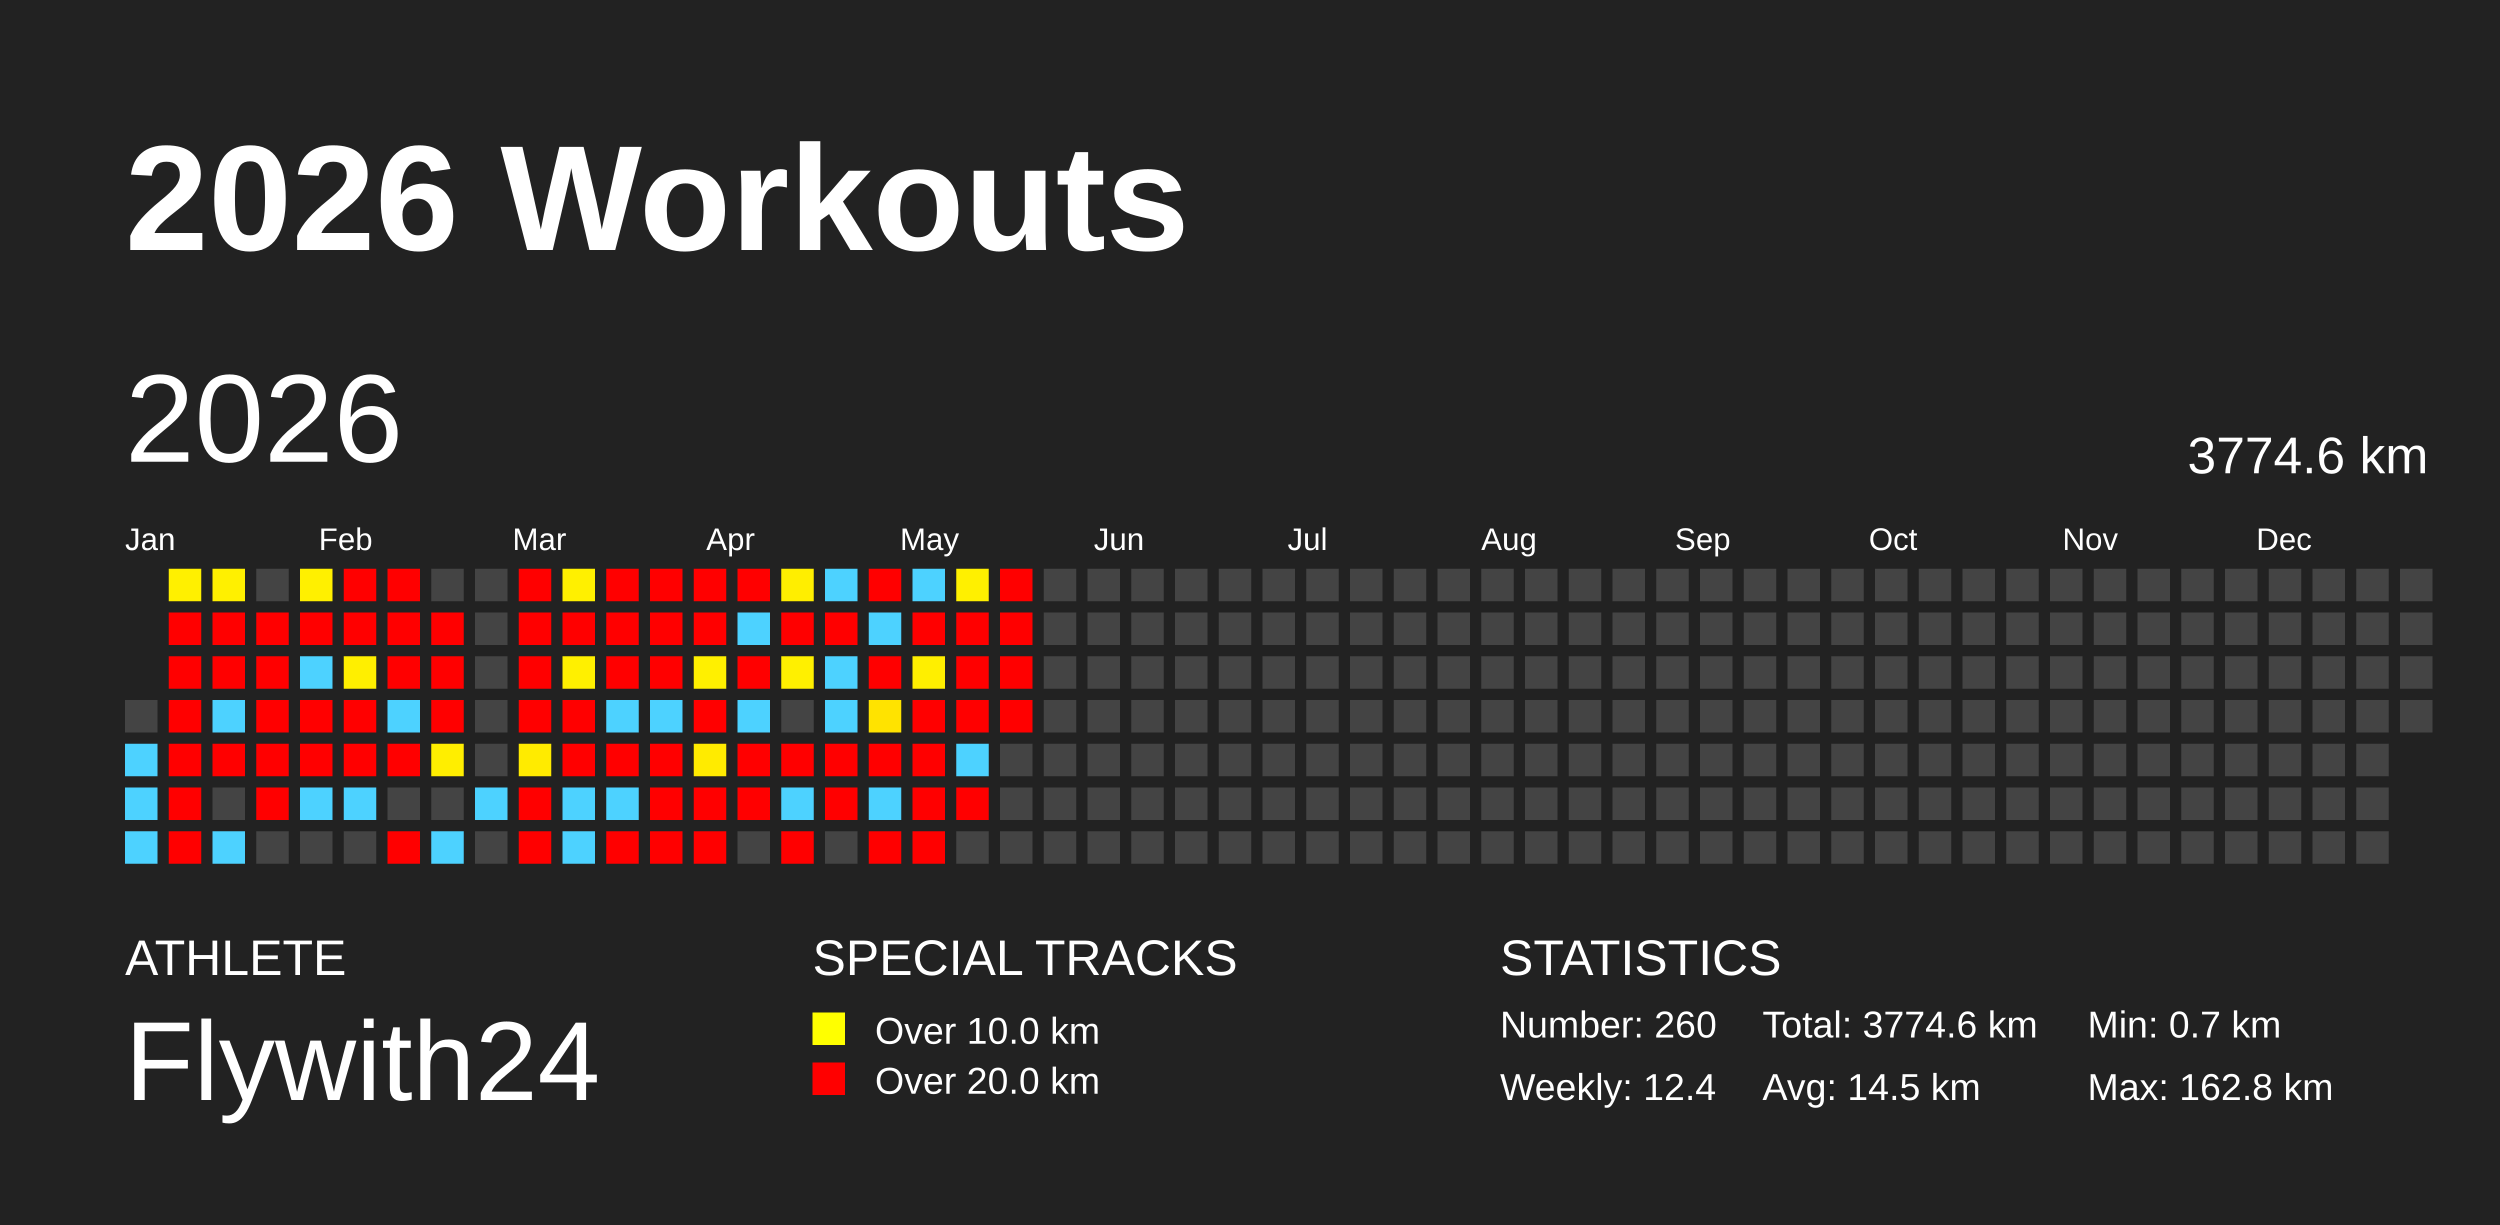
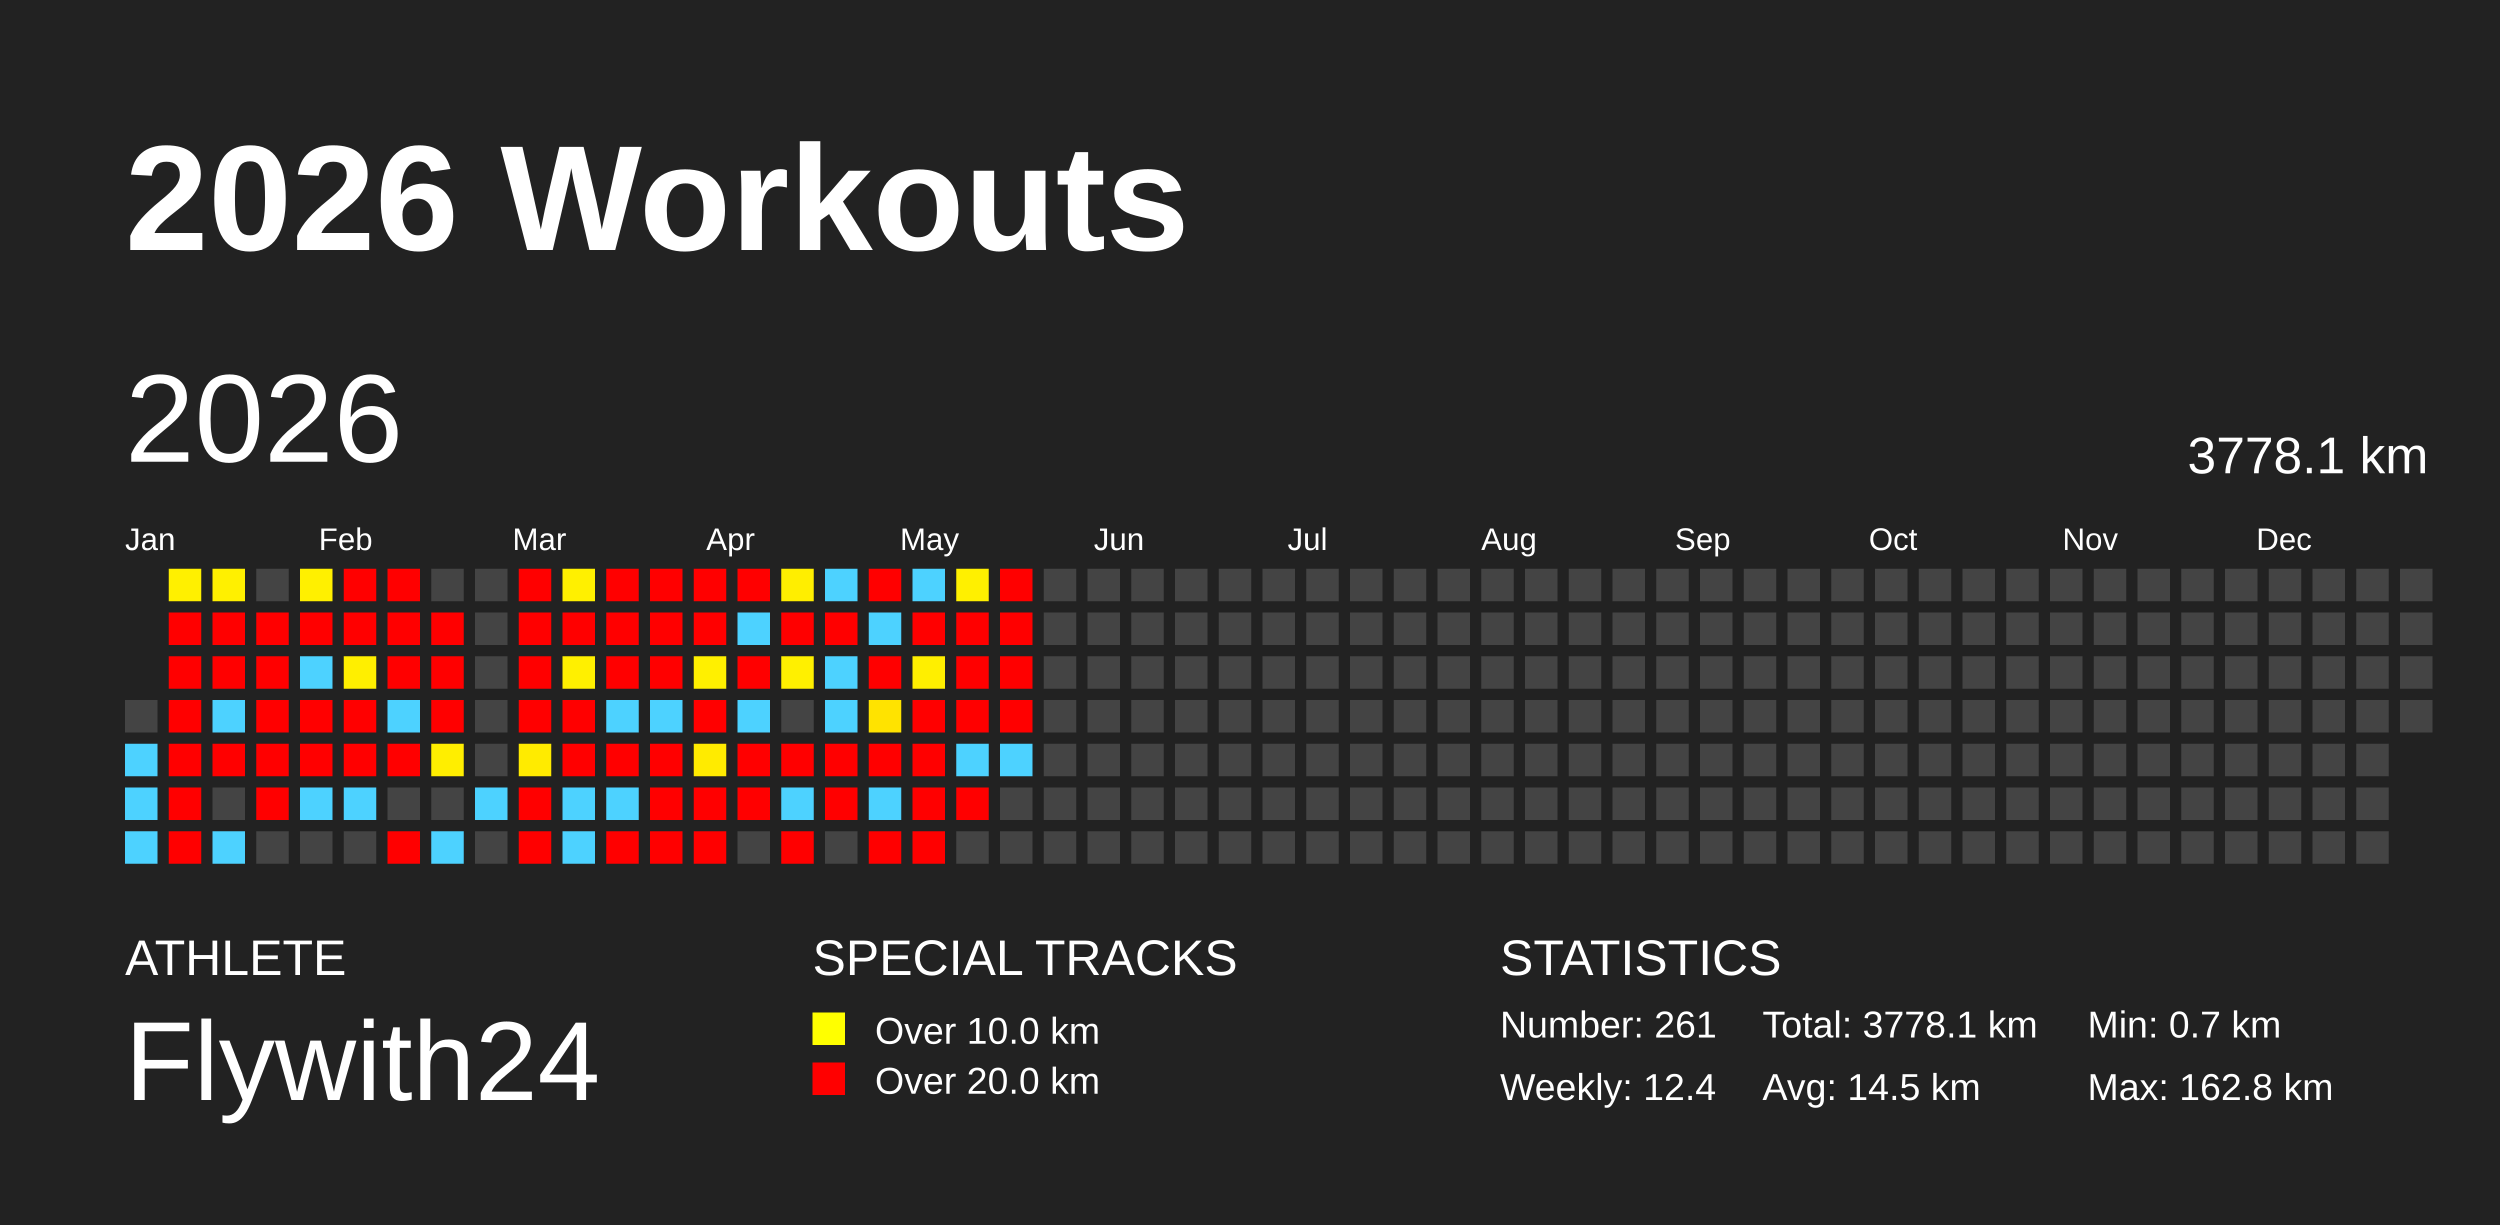
<svg xmlns="http://www.w3.org/2000/svg" baseProfile="full" height="98mm" version="1.1" viewBox="0,0,200,98" width="200mm">
  <defs />
  <rect fill="#222222" height="98" width="200" x="0" y="0" />
  <text fill="#FFFFFF" style="font-size:12px; font-family:Arial; font-weight:bold;" x="10" y="20">2026 Workouts</text>
  <text fill="#FFFFFF" style="font-size:4px; font-family:Arial" x="10" y="78">ATHLETE</text>
  <text fill="#FFFFFF" style="font-size:9px; font-family:Arial" x="10" y="88">Flywith24</text>
  <text fill="#FFFFFF" style="font-size:4px; font-family:Arial" x="65" y="78">SPECIAL TRACKS</text>
  <rect fill="yellow" height="2.6" width="2.6" x="65" y="81" />
  <text fill="#FFFFFF" style="font-size:3px; font-family:Arial" x="70" y="83.5">Over 10.0 km</text>
  <rect fill="red" height="2.6" width="2.6" x="65" y="85" />
  <text fill="#FFFFFF" style="font-size:3px; font-family:Arial" x="70" y="87.5">Over 20.0 km</text>
  <text fill="#FFFFFF" style="font-size:4px; font-family:Arial" x="120" y="78">STATISTICS</text>
-   <text fill="#FFFFFF" style="font-size:3px; font-family:Arial" x="120" y="83">Number: 260</text>
+   <text fill="#FFFFFF" style="font-size:3px; font-family:Arial" x="120" y="83">Number: 261</text>
  <text fill="#FFFFFF" style="font-size:3px; font-family:Arial" x="120" y="88">Weekly: 12.4</text>
-   <text fill="#FFFFFF" style="font-size:3px; font-family:Arial" x="141" y="83">Total: 3774.6 km</text>
+   <text fill="#FFFFFF" style="font-size:3px; font-family:Arial" x="141" y="83">Total: 3778.1 km</text>
  <text fill="#FFFFFF" style="font-size:3px; font-family:Arial" x="141" y="88">Avg: 14.5 km</text>
  <text fill="#FFFFFF" style="font-size:3px; font-family:Arial" x="167" y="83">Min: 0.7 km</text>
  <text fill="#FFFFFF" style="font-size:3px; font-family:Arial" x="167" y="88">Max: 162.8 km</text>
  <text dominant-baseline="hanging" fill="#FFFFFF" style="font-size:10.0px; font-family:Arial;" x="10" y="30">2026</text>
-   <text dominant-baseline="hanging" fill="#FFFFFF" style="font-size:4.125px; font-family:Arial;" x="175" y="35">3774.6 km</text>
+   <text dominant-baseline="hanging" fill="#FFFFFF" style="font-size:4.125px; font-family:Arial;" x="175" y="35">3778.1 km</text>
  <text fill="#FFFFFF" style="font-size:2.5px; font-family:Arial" x="10.0" y="44">Jan</text>
  <text fill="#FFFFFF" style="font-size:2.5px; font-family:Arial" x="25.5" y="44">Feb</text>
  <text fill="#FFFFFF" style="font-size:2.5px; font-family:Arial" x="41.0" y="44">Mar</text>
  <text fill="#FFFFFF" style="font-size:2.5px; font-family:Arial" x="56.5" y="44">Apr</text>
  <text fill="#FFFFFF" style="font-size:2.5px; font-family:Arial" x="72.0" y="44">May</text>
  <text fill="#FFFFFF" style="font-size:2.5px; font-family:Arial" x="87.5" y="44">Jun</text>
  <text fill="#FFFFFF" style="font-size:2.5px; font-family:Arial" x="103.0" y="44">Jul</text>
  <text fill="#FFFFFF" style="font-size:2.5px; font-family:Arial" x="118.5" y="44">Aug</text>
  <text fill="#FFFFFF" style="font-size:2.5px; font-family:Arial" x="134.0" y="44">Sep</text>
  <text fill="#FFFFFF" style="font-size:2.5px; font-family:Arial" x="149.5" y="44">Oct</text>
  <text fill="#FFFFFF" style="font-size:2.5px; font-family:Arial" x="165.0" y="44">Nov</text>
  <text fill="#FFFFFF" style="font-size:2.5px; font-family:Arial" x="180.5" y="44">Dec</text>
  <rect fill="#444444" height="2.6" width="2.6" x="10.0" y="56.0" />
  <rect fill="#4dd2ff" height="2.6" width="2.6" x="10.0" y="59.5" />
  <rect fill="#4dd2ff" height="2.6" width="2.6" x="10.0" y="63.0" />
  <rect fill="#4dd2ff" height="2.6" width="2.6" x="10.0" y="66.5" />
  <rect fill="#fff000" height="2.6" width="2.6" x="13.5" y="45.5" />
  <rect fill="red" height="2.6" width="2.6" x="13.5" y="49.0" />
  <rect fill="red" height="2.6" width="2.6" x="13.5" y="52.5" />
  <rect fill="red" height="2.6" width="2.6" x="13.5" y="56.0" />
  <rect fill="red" height="2.6" width="2.6" x="13.5" y="59.5" />
  <rect fill="red" height="2.6" width="2.6" x="13.5" y="63.0" />
  <rect fill="red" height="2.6" width="2.6" x="13.5" y="66.5" />
  <rect fill="#fff000" height="2.6" width="2.6" x="17.0" y="45.5" />
  <rect fill="red" height="2.6" width="2.6" x="17.0" y="49.0" />
  <rect fill="red" height="2.6" width="2.6" x="17.0" y="52.5" />
  <rect fill="#4dd2ff" height="2.6" width="2.6" x="17.0" y="56.0" />
  <rect fill="red" height="2.6" width="2.6" x="17.0" y="59.5" />
  <rect fill="#444444" height="2.6" width="2.6" x="17.0" y="63.0" />
  <rect fill="#4dd2ff" height="2.6" width="2.6" x="17.0" y="66.5" />
  <rect fill="#444444" height="2.6" width="2.6" x="20.5" y="45.5" />
  <rect fill="red" height="2.6" width="2.6" x="20.5" y="49.0" />
  <rect fill="red" height="2.6" width="2.6" x="20.5" y="52.5" />
  <rect fill="red" height="2.6" width="2.6" x="20.5" y="56.0" />
  <rect fill="red" height="2.6" width="2.6" x="20.5" y="59.5" />
  <rect fill="red" height="2.6" width="2.6" x="20.5" y="63.0" />
  <rect fill="#444444" height="2.6" width="2.6" x="20.5" y="66.5" />
  <rect fill="#fff000" height="2.6" width="2.6" x="24.0" y="45.5" />
  <rect fill="red" height="2.6" width="2.6" x="24.0" y="49.0" />
  <rect fill="#4dd2ff" height="2.6" width="2.6" x="24.0" y="52.5" />
  <rect fill="red" height="2.6" width="2.6" x="24.0" y="56.0" />
  <rect fill="red" height="2.6" width="2.6" x="24.0" y="59.5" />
  <rect fill="#4dd2ff" height="2.6" width="2.6" x="24.0" y="63.0" />
  <rect fill="#444444" height="2.6" width="2.6" x="24.0" y="66.5" />
  <rect fill="red" height="2.6" width="2.6" x="27.5" y="45.5" />
  <rect fill="red" height="2.6" width="2.6" x="27.5" y="49.0" />
  <rect fill="#ffef00" height="2.6" width="2.6" x="27.5" y="52.5" />
  <rect fill="red" height="2.6" width="2.6" x="27.5" y="56.0" />
  <rect fill="red" height="2.6" width="2.6" x="27.5" y="59.5" />
  <rect fill="#4dd2ff" height="2.6" width="2.6" x="27.5" y="63.0" />
  <rect fill="#444444" height="2.6" width="2.6" x="27.5" y="66.5" />
  <rect fill="red" height="2.6" width="2.6" x="31.0" y="45.5" />
  <rect fill="red" height="2.6" width="2.6" x="31.0" y="49.0" />
  <rect fill="red" height="2.6" width="2.6" x="31.0" y="52.5" />
  <rect fill="#4dd2ff" height="2.6" width="2.6" x="31.0" y="56.0" />
  <rect fill="red" height="2.6" width="2.6" x="31.0" y="59.5" />
  <rect fill="#444444" height="2.6" width="2.6" x="31.0" y="63.0" />
  <rect fill="red" height="2.6" width="2.6" x="31.0" y="66.5" />
  <rect fill="#444444" height="2.6" width="2.6" x="34.5" y="45.5" />
  <rect fill="red" height="2.6" width="2.6" x="34.5" y="49.0" />
  <rect fill="red" height="2.6" width="2.6" x="34.5" y="52.5" />
  <rect fill="red" height="2.6" width="2.6" x="34.5" y="56.0" />
  <rect fill="#ffee00" height="2.6" width="2.6" x="34.5" y="59.5" />
  <rect fill="#444444" height="2.6" width="2.6" x="34.5" y="63.0" />
  <rect fill="#4dd2ff" height="2.6" width="2.6" x="34.5" y="66.5" />
  <rect fill="#444444" height="2.6" width="2.6" x="38.0" y="45.5" />
  <rect fill="#444444" height="2.6" width="2.6" x="38.0" y="49.0" />
  <rect fill="#444444" height="2.6" width="2.6" x="38.0" y="52.5" />
  <rect fill="#444444" height="2.6" width="2.6" x="38.0" y="56.0" />
  <rect fill="#444444" height="2.6" width="2.6" x="38.0" y="59.5" />
  <rect fill="#4dd2ff" height="2.6" width="2.6" x="38.0" y="63.0" />
  <rect fill="#444444" height="2.6" width="2.6" x="38.0" y="66.5" />
  <rect fill="red" height="2.6" width="2.6" x="41.5" y="45.5" />
  <rect fill="red" height="2.6" width="2.6" x="41.5" y="49.0" />
  <rect fill="red" height="2.6" width="2.6" x="41.5" y="52.5" />
  <rect fill="red" height="2.6" width="2.6" x="41.5" y="56.0" />
  <rect fill="#ffeb00" height="2.6" width="2.6" x="41.5" y="59.5" />
  <rect fill="red" height="2.6" width="2.6" x="41.5" y="63.0" />
  <rect fill="red" height="2.6" width="2.6" x="41.5" y="66.5" />
  <rect fill="#fff000" height="2.6" width="2.6" x="45.0" y="45.5" />
  <rect fill="red" height="2.6" width="2.6" x="45.0" y="49.0" />
  <rect fill="#fff000" height="2.6" width="2.6" x="45.0" y="52.5" />
  <rect fill="red" height="2.6" width="2.6" x="45.0" y="56.0" />
  <rect fill="red" height="2.6" width="2.6" x="45.0" y="59.5" />
  <rect fill="#4dd2ff" height="2.6" width="2.6" x="45.0" y="63.0" />
  <rect fill="#4dd2ff" height="2.6" width="2.6" x="45.0" y="66.5" />
  <rect fill="red" height="2.6" width="2.6" x="48.5" y="45.5" />
  <rect fill="red" height="2.6" width="2.6" x="48.5" y="49.0" />
  <rect fill="red" height="2.6" width="2.6" x="48.5" y="52.5" />
  <rect fill="#4dd2ff" height="2.6" width="2.6" x="48.5" y="56.0" />
  <rect fill="red" height="2.6" width="2.6" x="48.5" y="59.5" />
  <rect fill="#4dd2ff" height="2.6" width="2.6" x="48.5" y="63.0" />
  <rect fill="red" height="2.6" width="2.6" x="48.5" y="66.5" />
  <rect fill="red" height="2.6" width="2.6" x="52.0" y="45.5" />
  <rect fill="red" height="2.6" width="2.6" x="52.0" y="49.0" />
  <rect fill="red" height="2.6" width="2.6" x="52.0" y="52.5" />
  <rect fill="#4dd2ff" height="2.6" width="2.6" x="52.0" y="56.0" />
  <rect fill="red" height="2.6" width="2.6" x="52.0" y="59.5" />
  <rect fill="red" height="2.6" width="2.6" x="52.0" y="63.0" />
  <rect fill="red" height="2.6" width="2.6" x="52.0" y="66.5" />
  <rect fill="red" height="2.6" width="2.6" x="55.5" y="45.5" />
  <rect fill="red" height="2.6" width="2.6" x="55.5" y="49.0" />
  <rect fill="#fff000" height="2.6" width="2.6" x="55.5" y="52.5" />
  <rect fill="red" height="2.6" width="2.6" x="55.5" y="56.0" />
  <rect fill="#ffeb00" height="2.6" width="2.6" x="55.5" y="59.5" />
  <rect fill="red" height="2.6" width="2.6" x="55.5" y="63.0" />
  <rect fill="red" height="2.6" width="2.6" x="55.5" y="66.5" />
  <rect fill="red" height="2.6" width="2.6" x="59.0" y="45.5" />
  <rect fill="#4dd2ff" height="2.6" width="2.6" x="59.0" y="49.0" />
  <rect fill="red" height="2.6" width="2.6" x="59.0" y="52.5" />
  <rect fill="#4dd2ff" height="2.6" width="2.6" x="59.0" y="56.0" />
  <rect fill="red" height="2.6" width="2.6" x="59.0" y="59.5" />
  <rect fill="red" height="2.6" width="2.6" x="59.0" y="63.0" />
  <rect fill="#444444" height="2.6" width="2.6" x="59.0" y="66.5" />
  <rect fill="#ffee00" height="2.6" width="2.6" x="62.5" y="45.5" />
  <rect fill="red" height="2.6" width="2.6" x="62.5" y="49.0" />
  <rect fill="#fff000" height="2.6" width="2.6" x="62.5" y="52.5" />
  <rect fill="#444444" height="2.6" width="2.6" x="62.5" y="56.0" />
  <rect fill="red" height="2.6" width="2.6" x="62.5" y="59.5" />
  <rect fill="#4dd2ff" height="2.6" width="2.6" x="62.5" y="63.0" />
  <rect fill="red" height="2.6" width="2.6" x="62.5" y="66.5" />
  <rect fill="#4dd2ff" height="2.6" width="2.6" x="66.0" y="45.5" />
  <rect fill="red" height="2.6" width="2.6" x="66.0" y="49.0" />
  <rect fill="#4dd2ff" height="2.6" width="2.6" x="66.0" y="52.5" />
  <rect fill="#4dd2ff" height="2.6" width="2.6" x="66.0" y="56.0" />
  <rect fill="red" height="2.6" width="2.6" x="66.0" y="59.5" />
  <rect fill="red" height="2.6" width="2.6" x="66.0" y="63.0" />
  <rect fill="#444444" height="2.6" width="2.6" x="66.0" y="66.5" />
  <rect fill="red" height="2.6" width="2.6" x="69.5" y="45.5" />
  <rect fill="#4dd2ff" height="2.6" width="2.6" x="69.5" y="49.0" />
  <rect fill="red" height="2.6" width="2.6" x="69.5" y="52.5" />
  <rect fill="#ffe300" height="2.6" width="2.6" x="69.5" y="56.0" />
  <rect fill="red" height="2.6" width="2.6" x="69.5" y="59.5" />
  <rect fill="#4dd2ff" height="2.6" width="2.6" x="69.5" y="63.0" />
  <rect fill="red" height="2.6" width="2.6" x="69.5" y="66.5" />
  <rect fill="#4dd2ff" height="2.6" width="2.6" x="73.0" y="45.5" />
  <rect fill="red" height="2.6" width="2.6" x="73.0" y="49.0" />
  <rect fill="#ffef00" height="2.6" width="2.6" x="73.0" y="52.5" />
  <rect fill="red" height="2.6" width="2.6" x="73.0" y="56.0" />
  <rect fill="red" height="2.6" width="2.6" x="73.0" y="59.5" />
  <rect fill="red" height="2.6" width="2.6" x="73.0" y="63.0" />
  <rect fill="red" height="2.6" width="2.6" x="73.0" y="66.5" />
  <rect fill="#fff000" height="2.6" width="2.6" x="76.5" y="45.5" />
  <rect fill="red" height="2.6" width="2.6" x="76.5" y="49.0" />
  <rect fill="red" height="2.6" width="2.6" x="76.5" y="52.5" />
  <rect fill="red" height="2.6" width="2.6" x="76.5" y="56.0" />
  <rect fill="#4dd2ff" height="2.6" width="2.6" x="76.5" y="59.5" />
  <rect fill="red" height="2.6" width="2.6" x="76.5" y="63.0" />
  <rect fill="#444444" height="2.6" width="2.6" x="76.5" y="66.5" />
  <rect fill="red" height="2.6" width="2.6" x="80.0" y="45.5" />
  <rect fill="red" height="2.6" width="2.6" x="80.0" y="49.0" />
  <rect fill="red" height="2.6" width="2.6" x="80.0" y="52.5" />
  <rect fill="red" height="2.6" width="2.6" x="80.0" y="56.0" />
-   <rect fill="#444444" height="2.6" width="2.6" x="80.0" y="59.5" />
+   <rect fill="#4dd2ff" height="2.6" width="2.6" x="80.0" y="59.5" />
  <rect fill="#444444" height="2.6" width="2.6" x="80.0" y="63.0" />
  <rect fill="#444444" height="2.6" width="2.6" x="80.0" y="66.5" />
  <rect fill="#444444" height="2.6" width="2.6" x="83.5" y="45.5" />
  <rect fill="#444444" height="2.6" width="2.6" x="83.5" y="49.0" />
  <rect fill="#444444" height="2.6" width="2.6" x="83.5" y="52.5" />
  <rect fill="#444444" height="2.6" width="2.6" x="83.5" y="56.0" />
  <rect fill="#444444" height="2.6" width="2.6" x="83.5" y="59.5" />
  <rect fill="#444444" height="2.6" width="2.6" x="83.5" y="63.0" />
  <rect fill="#444444" height="2.6" width="2.6" x="83.5" y="66.5" />
  <rect fill="#444444" height="2.6" width="2.6" x="87.0" y="45.5" />
  <rect fill="#444444" height="2.6" width="2.6" x="87.0" y="49.0" />
  <rect fill="#444444" height="2.6" width="2.6" x="87.0" y="52.5" />
  <rect fill="#444444" height="2.6" width="2.6" x="87.0" y="56.0" />
  <rect fill="#444444" height="2.6" width="2.6" x="87.0" y="59.5" />
  <rect fill="#444444" height="2.6" width="2.6" x="87.0" y="63.0" />
  <rect fill="#444444" height="2.6" width="2.6" x="87.0" y="66.5" />
  <rect fill="#444444" height="2.6" width="2.6" x="90.5" y="45.5" />
  <rect fill="#444444" height="2.6" width="2.6" x="90.5" y="49.0" />
  <rect fill="#444444" height="2.6" width="2.6" x="90.5" y="52.5" />
  <rect fill="#444444" height="2.6" width="2.6" x="90.5" y="56.0" />
  <rect fill="#444444" height="2.6" width="2.6" x="90.5" y="59.5" />
  <rect fill="#444444" height="2.6" width="2.6" x="90.5" y="63.0" />
  <rect fill="#444444" height="2.6" width="2.6" x="90.5" y="66.5" />
  <rect fill="#444444" height="2.6" width="2.6" x="94.0" y="45.5" />
  <rect fill="#444444" height="2.6" width="2.6" x="94.0" y="49.0" />
  <rect fill="#444444" height="2.6" width="2.6" x="94.0" y="52.5" />
  <rect fill="#444444" height="2.6" width="2.6" x="94.0" y="56.0" />
  <rect fill="#444444" height="2.6" width="2.6" x="94.0" y="59.5" />
  <rect fill="#444444" height="2.6" width="2.6" x="94.0" y="63.0" />
  <rect fill="#444444" height="2.6" width="2.6" x="94.0" y="66.5" />
  <rect fill="#444444" height="2.6" width="2.6" x="97.5" y="45.5" />
  <rect fill="#444444" height="2.6" width="2.6" x="97.5" y="49.0" />
  <rect fill="#444444" height="2.6" width="2.6" x="97.5" y="52.5" />
  <rect fill="#444444" height="2.6" width="2.6" x="97.5" y="56.0" />
  <rect fill="#444444" height="2.6" width="2.6" x="97.5" y="59.5" />
  <rect fill="#444444" height="2.6" width="2.6" x="97.5" y="63.0" />
  <rect fill="#444444" height="2.6" width="2.6" x="97.5" y="66.5" />
  <rect fill="#444444" height="2.6" width="2.6" x="101.0" y="45.5" />
  <rect fill="#444444" height="2.6" width="2.6" x="101.0" y="49.0" />
  <rect fill="#444444" height="2.6" width="2.6" x="101.0" y="52.5" />
  <rect fill="#444444" height="2.6" width="2.6" x="101.0" y="56.0" />
  <rect fill="#444444" height="2.6" width="2.6" x="101.0" y="59.5" />
  <rect fill="#444444" height="2.6" width="2.6" x="101.0" y="63.0" />
  <rect fill="#444444" height="2.6" width="2.6" x="101.0" y="66.5" />
  <rect fill="#444444" height="2.6" width="2.6" x="104.5" y="45.5" />
  <rect fill="#444444" height="2.6" width="2.6" x="104.5" y="49.0" />
  <rect fill="#444444" height="2.6" width="2.6" x="104.5" y="52.5" />
  <rect fill="#444444" height="2.6" width="2.6" x="104.5" y="56.0" />
  <rect fill="#444444" height="2.6" width="2.6" x="104.5" y="59.5" />
  <rect fill="#444444" height="2.6" width="2.6" x="104.5" y="63.0" />
  <rect fill="#444444" height="2.6" width="2.6" x="104.5" y="66.5" />
  <rect fill="#444444" height="2.6" width="2.6" x="108.0" y="45.5" />
  <rect fill="#444444" height="2.6" width="2.6" x="108.0" y="49.0" />
  <rect fill="#444444" height="2.6" width="2.6" x="108.0" y="52.5" />
  <rect fill="#444444" height="2.6" width="2.6" x="108.0" y="56.0" />
  <rect fill="#444444" height="2.6" width="2.6" x="108.0" y="59.5" />
  <rect fill="#444444" height="2.6" width="2.6" x="108.0" y="63.0" />
  <rect fill="#444444" height="2.6" width="2.6" x="108.0" y="66.5" />
  <rect fill="#444444" height="2.6" width="2.6" x="111.5" y="45.5" />
  <rect fill="#444444" height="2.6" width="2.6" x="111.5" y="49.0" />
  <rect fill="#444444" height="2.6" width="2.6" x="111.5" y="52.5" />
  <rect fill="#444444" height="2.6" width="2.6" x="111.5" y="56.0" />
  <rect fill="#444444" height="2.6" width="2.6" x="111.5" y="59.5" />
  <rect fill="#444444" height="2.6" width="2.6" x="111.5" y="63.0" />
  <rect fill="#444444" height="2.6" width="2.6" x="111.5" y="66.5" />
  <rect fill="#444444" height="2.6" width="2.6" x="115.0" y="45.5" />
  <rect fill="#444444" height="2.6" width="2.6" x="115.0" y="49.0" />
  <rect fill="#444444" height="2.6" width="2.6" x="115.0" y="52.5" />
  <rect fill="#444444" height="2.6" width="2.6" x="115.0" y="56.0" />
  <rect fill="#444444" height="2.6" width="2.6" x="115.0" y="59.5" />
  <rect fill="#444444" height="2.6" width="2.6" x="115.0" y="63.0" />
  <rect fill="#444444" height="2.6" width="2.6" x="115.0" y="66.5" />
  <rect fill="#444444" height="2.6" width="2.6" x="118.5" y="45.5" />
  <rect fill="#444444" height="2.6" width="2.6" x="118.5" y="49.0" />
  <rect fill="#444444" height="2.6" width="2.6" x="118.5" y="52.5" />
  <rect fill="#444444" height="2.6" width="2.6" x="118.5" y="56.0" />
  <rect fill="#444444" height="2.6" width="2.6" x="118.5" y="59.5" />
  <rect fill="#444444" height="2.6" width="2.6" x="118.5" y="63.0" />
  <rect fill="#444444" height="2.6" width="2.6" x="118.5" y="66.5" />
  <rect fill="#444444" height="2.6" width="2.6" x="122.0" y="45.5" />
  <rect fill="#444444" height="2.6" width="2.6" x="122.0" y="49.0" />
  <rect fill="#444444" height="2.6" width="2.6" x="122.0" y="52.5" />
  <rect fill="#444444" height="2.6" width="2.6" x="122.0" y="56.0" />
  <rect fill="#444444" height="2.6" width="2.6" x="122.0" y="59.5" />
  <rect fill="#444444" height="2.6" width="2.6" x="122.0" y="63.0" />
  <rect fill="#444444" height="2.6" width="2.6" x="122.0" y="66.5" />
  <rect fill="#444444" height="2.6" width="2.6" x="125.5" y="45.5" />
  <rect fill="#444444" height="2.6" width="2.6" x="125.5" y="49.0" />
  <rect fill="#444444" height="2.6" width="2.6" x="125.5" y="52.5" />
  <rect fill="#444444" height="2.6" width="2.6" x="125.5" y="56.0" />
  <rect fill="#444444" height="2.6" width="2.6" x="125.5" y="59.5" />
  <rect fill="#444444" height="2.6" width="2.6" x="125.5" y="63.0" />
  <rect fill="#444444" height="2.6" width="2.6" x="125.5" y="66.5" />
  <rect fill="#444444" height="2.6" width="2.6" x="129.0" y="45.5" />
  <rect fill="#444444" height="2.6" width="2.6" x="129.0" y="49.0" />
  <rect fill="#444444" height="2.6" width="2.6" x="129.0" y="52.5" />
  <rect fill="#444444" height="2.6" width="2.6" x="129.0" y="56.0" />
  <rect fill="#444444" height="2.6" width="2.6" x="129.0" y="59.5" />
  <rect fill="#444444" height="2.6" width="2.6" x="129.0" y="63.0" />
  <rect fill="#444444" height="2.6" width="2.6" x="129.0" y="66.5" />
  <rect fill="#444444" height="2.6" width="2.6" x="132.5" y="45.5" />
  <rect fill="#444444" height="2.6" width="2.6" x="132.5" y="49.0" />
  <rect fill="#444444" height="2.6" width="2.6" x="132.5" y="52.5" />
  <rect fill="#444444" height="2.6" width="2.6" x="132.5" y="56.0" />
  <rect fill="#444444" height="2.6" width="2.6" x="132.5" y="59.5" />
  <rect fill="#444444" height="2.6" width="2.6" x="132.5" y="63.0" />
  <rect fill="#444444" height="2.6" width="2.6" x="132.5" y="66.5" />
  <rect fill="#444444" height="2.6" width="2.6" x="136.0" y="45.5" />
  <rect fill="#444444" height="2.6" width="2.6" x="136.0" y="49.0" />
  <rect fill="#444444" height="2.6" width="2.6" x="136.0" y="52.5" />
  <rect fill="#444444" height="2.6" width="2.6" x="136.0" y="56.0" />
  <rect fill="#444444" height="2.6" width="2.6" x="136.0" y="59.5" />
  <rect fill="#444444" height="2.6" width="2.6" x="136.0" y="63.0" />
  <rect fill="#444444" height="2.6" width="2.6" x="136.0" y="66.5" />
  <rect fill="#444444" height="2.6" width="2.6" x="139.5" y="45.5" />
  <rect fill="#444444" height="2.6" width="2.6" x="139.5" y="49.0" />
  <rect fill="#444444" height="2.6" width="2.6" x="139.5" y="52.5" />
  <rect fill="#444444" height="2.6" width="2.6" x="139.5" y="56.0" />
  <rect fill="#444444" height="2.6" width="2.6" x="139.5" y="59.5" />
  <rect fill="#444444" height="2.6" width="2.6" x="139.5" y="63.0" />
  <rect fill="#444444" height="2.6" width="2.6" x="139.5" y="66.5" />
  <rect fill="#444444" height="2.6" width="2.6" x="143.0" y="45.5" />
  <rect fill="#444444" height="2.6" width="2.6" x="143.0" y="49.0" />
  <rect fill="#444444" height="2.6" width="2.6" x="143.0" y="52.5" />
  <rect fill="#444444" height="2.6" width="2.6" x="143.0" y="56.0" />
  <rect fill="#444444" height="2.6" width="2.6" x="143.0" y="59.5" />
  <rect fill="#444444" height="2.6" width="2.6" x="143.0" y="63.0" />
  <rect fill="#444444" height="2.6" width="2.6" x="143.0" y="66.5" />
  <rect fill="#444444" height="2.6" width="2.6" x="146.5" y="45.5" />
  <rect fill="#444444" height="2.6" width="2.6" x="146.5" y="49.0" />
  <rect fill="#444444" height="2.6" width="2.6" x="146.5" y="52.5" />
  <rect fill="#444444" height="2.6" width="2.6" x="146.5" y="56.0" />
  <rect fill="#444444" height="2.6" width="2.6" x="146.5" y="59.5" />
  <rect fill="#444444" height="2.6" width="2.6" x="146.5" y="63.0" />
  <rect fill="#444444" height="2.6" width="2.6" x="146.5" y="66.5" />
  <rect fill="#444444" height="2.6" width="2.6" x="150.0" y="45.5" />
  <rect fill="#444444" height="2.6" width="2.6" x="150.0" y="49.0" />
  <rect fill="#444444" height="2.6" width="2.6" x="150.0" y="52.5" />
  <rect fill="#444444" height="2.6" width="2.6" x="150.0" y="56.0" />
  <rect fill="#444444" height="2.6" width="2.6" x="150.0" y="59.5" />
  <rect fill="#444444" height="2.6" width="2.6" x="150.0" y="63.0" />
  <rect fill="#444444" height="2.6" width="2.6" x="150.0" y="66.5" />
  <rect fill="#444444" height="2.6" width="2.6" x="153.5" y="45.5" />
  <rect fill="#444444" height="2.6" width="2.6" x="153.5" y="49.0" />
  <rect fill="#444444" height="2.6" width="2.6" x="153.5" y="52.5" />
  <rect fill="#444444" height="2.6" width="2.6" x="153.5" y="56.0" />
  <rect fill="#444444" height="2.6" width="2.6" x="153.5" y="59.5" />
  <rect fill="#444444" height="2.6" width="2.6" x="153.5" y="63.0" />
  <rect fill="#444444" height="2.6" width="2.6" x="153.5" y="66.5" />
  <rect fill="#444444" height="2.6" width="2.6" x="157.0" y="45.5" />
  <rect fill="#444444" height="2.6" width="2.6" x="157.0" y="49.0" />
  <rect fill="#444444" height="2.6" width="2.6" x="157.0" y="52.5" />
  <rect fill="#444444" height="2.6" width="2.6" x="157.0" y="56.0" />
  <rect fill="#444444" height="2.6" width="2.6" x="157.0" y="59.5" />
  <rect fill="#444444" height="2.6" width="2.6" x="157.0" y="63.0" />
  <rect fill="#444444" height="2.6" width="2.6" x="157.0" y="66.5" />
  <rect fill="#444444" height="2.6" width="2.6" x="160.5" y="45.5" />
  <rect fill="#444444" height="2.6" width="2.6" x="160.5" y="49.0" />
  <rect fill="#444444" height="2.6" width="2.6" x="160.5" y="52.5" />
  <rect fill="#444444" height="2.6" width="2.6" x="160.5" y="56.0" />
  <rect fill="#444444" height="2.6" width="2.6" x="160.5" y="59.5" />
  <rect fill="#444444" height="2.6" width="2.6" x="160.5" y="63.0" />
  <rect fill="#444444" height="2.6" width="2.6" x="160.5" y="66.5" />
  <rect fill="#444444" height="2.6" width="2.6" x="164.0" y="45.5" />
  <rect fill="#444444" height="2.6" width="2.6" x="164.0" y="49.0" />
  <rect fill="#444444" height="2.6" width="2.6" x="164.0" y="52.5" />
  <rect fill="#444444" height="2.6" width="2.6" x="164.0" y="56.0" />
  <rect fill="#444444" height="2.6" width="2.6" x="164.0" y="59.5" />
  <rect fill="#444444" height="2.6" width="2.6" x="164.0" y="63.0" />
  <rect fill="#444444" height="2.6" width="2.6" x="164.0" y="66.5" />
  <rect fill="#444444" height="2.6" width="2.6" x="167.5" y="45.5" />
  <rect fill="#444444" height="2.6" width="2.6" x="167.5" y="49.0" />
  <rect fill="#444444" height="2.6" width="2.6" x="167.5" y="52.5" />
  <rect fill="#444444" height="2.6" width="2.6" x="167.5" y="56.0" />
  <rect fill="#444444" height="2.6" width="2.6" x="167.5" y="59.5" />
  <rect fill="#444444" height="2.6" width="2.6" x="167.5" y="63.0" />
  <rect fill="#444444" height="2.6" width="2.6" x="167.5" y="66.5" />
  <rect fill="#444444" height="2.6" width="2.6" x="171.0" y="45.5" />
  <rect fill="#444444" height="2.6" width="2.6" x="171.0" y="49.0" />
  <rect fill="#444444" height="2.6" width="2.6" x="171.0" y="52.5" />
  <rect fill="#444444" height="2.6" width="2.6" x="171.0" y="56.0" />
  <rect fill="#444444" height="2.6" width="2.6" x="171.0" y="59.5" />
  <rect fill="#444444" height="2.6" width="2.6" x="171.0" y="63.0" />
  <rect fill="#444444" height="2.6" width="2.6" x="171.0" y="66.5" />
  <rect fill="#444444" height="2.6" width="2.6" x="174.5" y="45.5" />
  <rect fill="#444444" height="2.6" width="2.6" x="174.5" y="49.0" />
  <rect fill="#444444" height="2.6" width="2.6" x="174.5" y="52.5" />
  <rect fill="#444444" height="2.6" width="2.6" x="174.5" y="56.0" />
  <rect fill="#444444" height="2.6" width="2.6" x="174.5" y="59.5" />
  <rect fill="#444444" height="2.6" width="2.6" x="174.5" y="63.0" />
  <rect fill="#444444" height="2.6" width="2.6" x="174.5" y="66.5" />
  <rect fill="#444444" height="2.6" width="2.6" x="178.0" y="45.5" />
  <rect fill="#444444" height="2.6" width="2.6" x="178.0" y="49.0" />
  <rect fill="#444444" height="2.6" width="2.6" x="178.0" y="52.5" />
  <rect fill="#444444" height="2.6" width="2.6" x="178.0" y="56.0" />
  <rect fill="#444444" height="2.6" width="2.6" x="178.0" y="59.5" />
  <rect fill="#444444" height="2.6" width="2.6" x="178.0" y="63.0" />
  <rect fill="#444444" height="2.6" width="2.6" x="178.0" y="66.5" />
  <rect fill="#444444" height="2.6" width="2.6" x="181.5" y="45.5" />
  <rect fill="#444444" height="2.6" width="2.6" x="181.5" y="49.0" />
  <rect fill="#444444" height="2.6" width="2.6" x="181.5" y="52.5" />
  <rect fill="#444444" height="2.6" width="2.6" x="181.5" y="56.0" />
  <rect fill="#444444" height="2.6" width="2.6" x="181.5" y="59.5" />
  <rect fill="#444444" height="2.6" width="2.6" x="181.5" y="63.0" />
  <rect fill="#444444" height="2.6" width="2.6" x="181.5" y="66.5" />
  <rect fill="#444444" height="2.6" width="2.6" x="185.0" y="45.5" />
  <rect fill="#444444" height="2.6" width="2.6" x="185.0" y="49.0" />
  <rect fill="#444444" height="2.6" width="2.6" x="185.0" y="52.5" />
  <rect fill="#444444" height="2.6" width="2.6" x="185.0" y="56.0" />
  <rect fill="#444444" height="2.6" width="2.6" x="185.0" y="59.5" />
  <rect fill="#444444" height="2.6" width="2.6" x="185.0" y="63.0" />
  <rect fill="#444444" height="2.6" width="2.6" x="185.0" y="66.5" />
  <rect fill="#444444" height="2.6" width="2.6" x="188.5" y="45.5" />
  <rect fill="#444444" height="2.6" width="2.6" x="188.5" y="49.0" />
  <rect fill="#444444" height="2.6" width="2.6" x="188.5" y="52.5" />
  <rect fill="#444444" height="2.6" width="2.6" x="188.5" y="56.0" />
  <rect fill="#444444" height="2.6" width="2.6" x="188.5" y="59.5" />
  <rect fill="#444444" height="2.6" width="2.6" x="188.5" y="63.0" />
  <rect fill="#444444" height="2.6" width="2.6" x="188.5" y="66.5" />
  <rect fill="#444444" height="2.6" width="2.6" x="192.0" y="45.5" />
  <rect fill="#444444" height="2.6" width="2.6" x="192.0" y="49.0" />
  <rect fill="#444444" height="2.6" width="2.6" x="192.0" y="52.5" />
  <rect fill="#444444" height="2.6" width="2.6" x="192.0" y="56.0" />
</svg>
